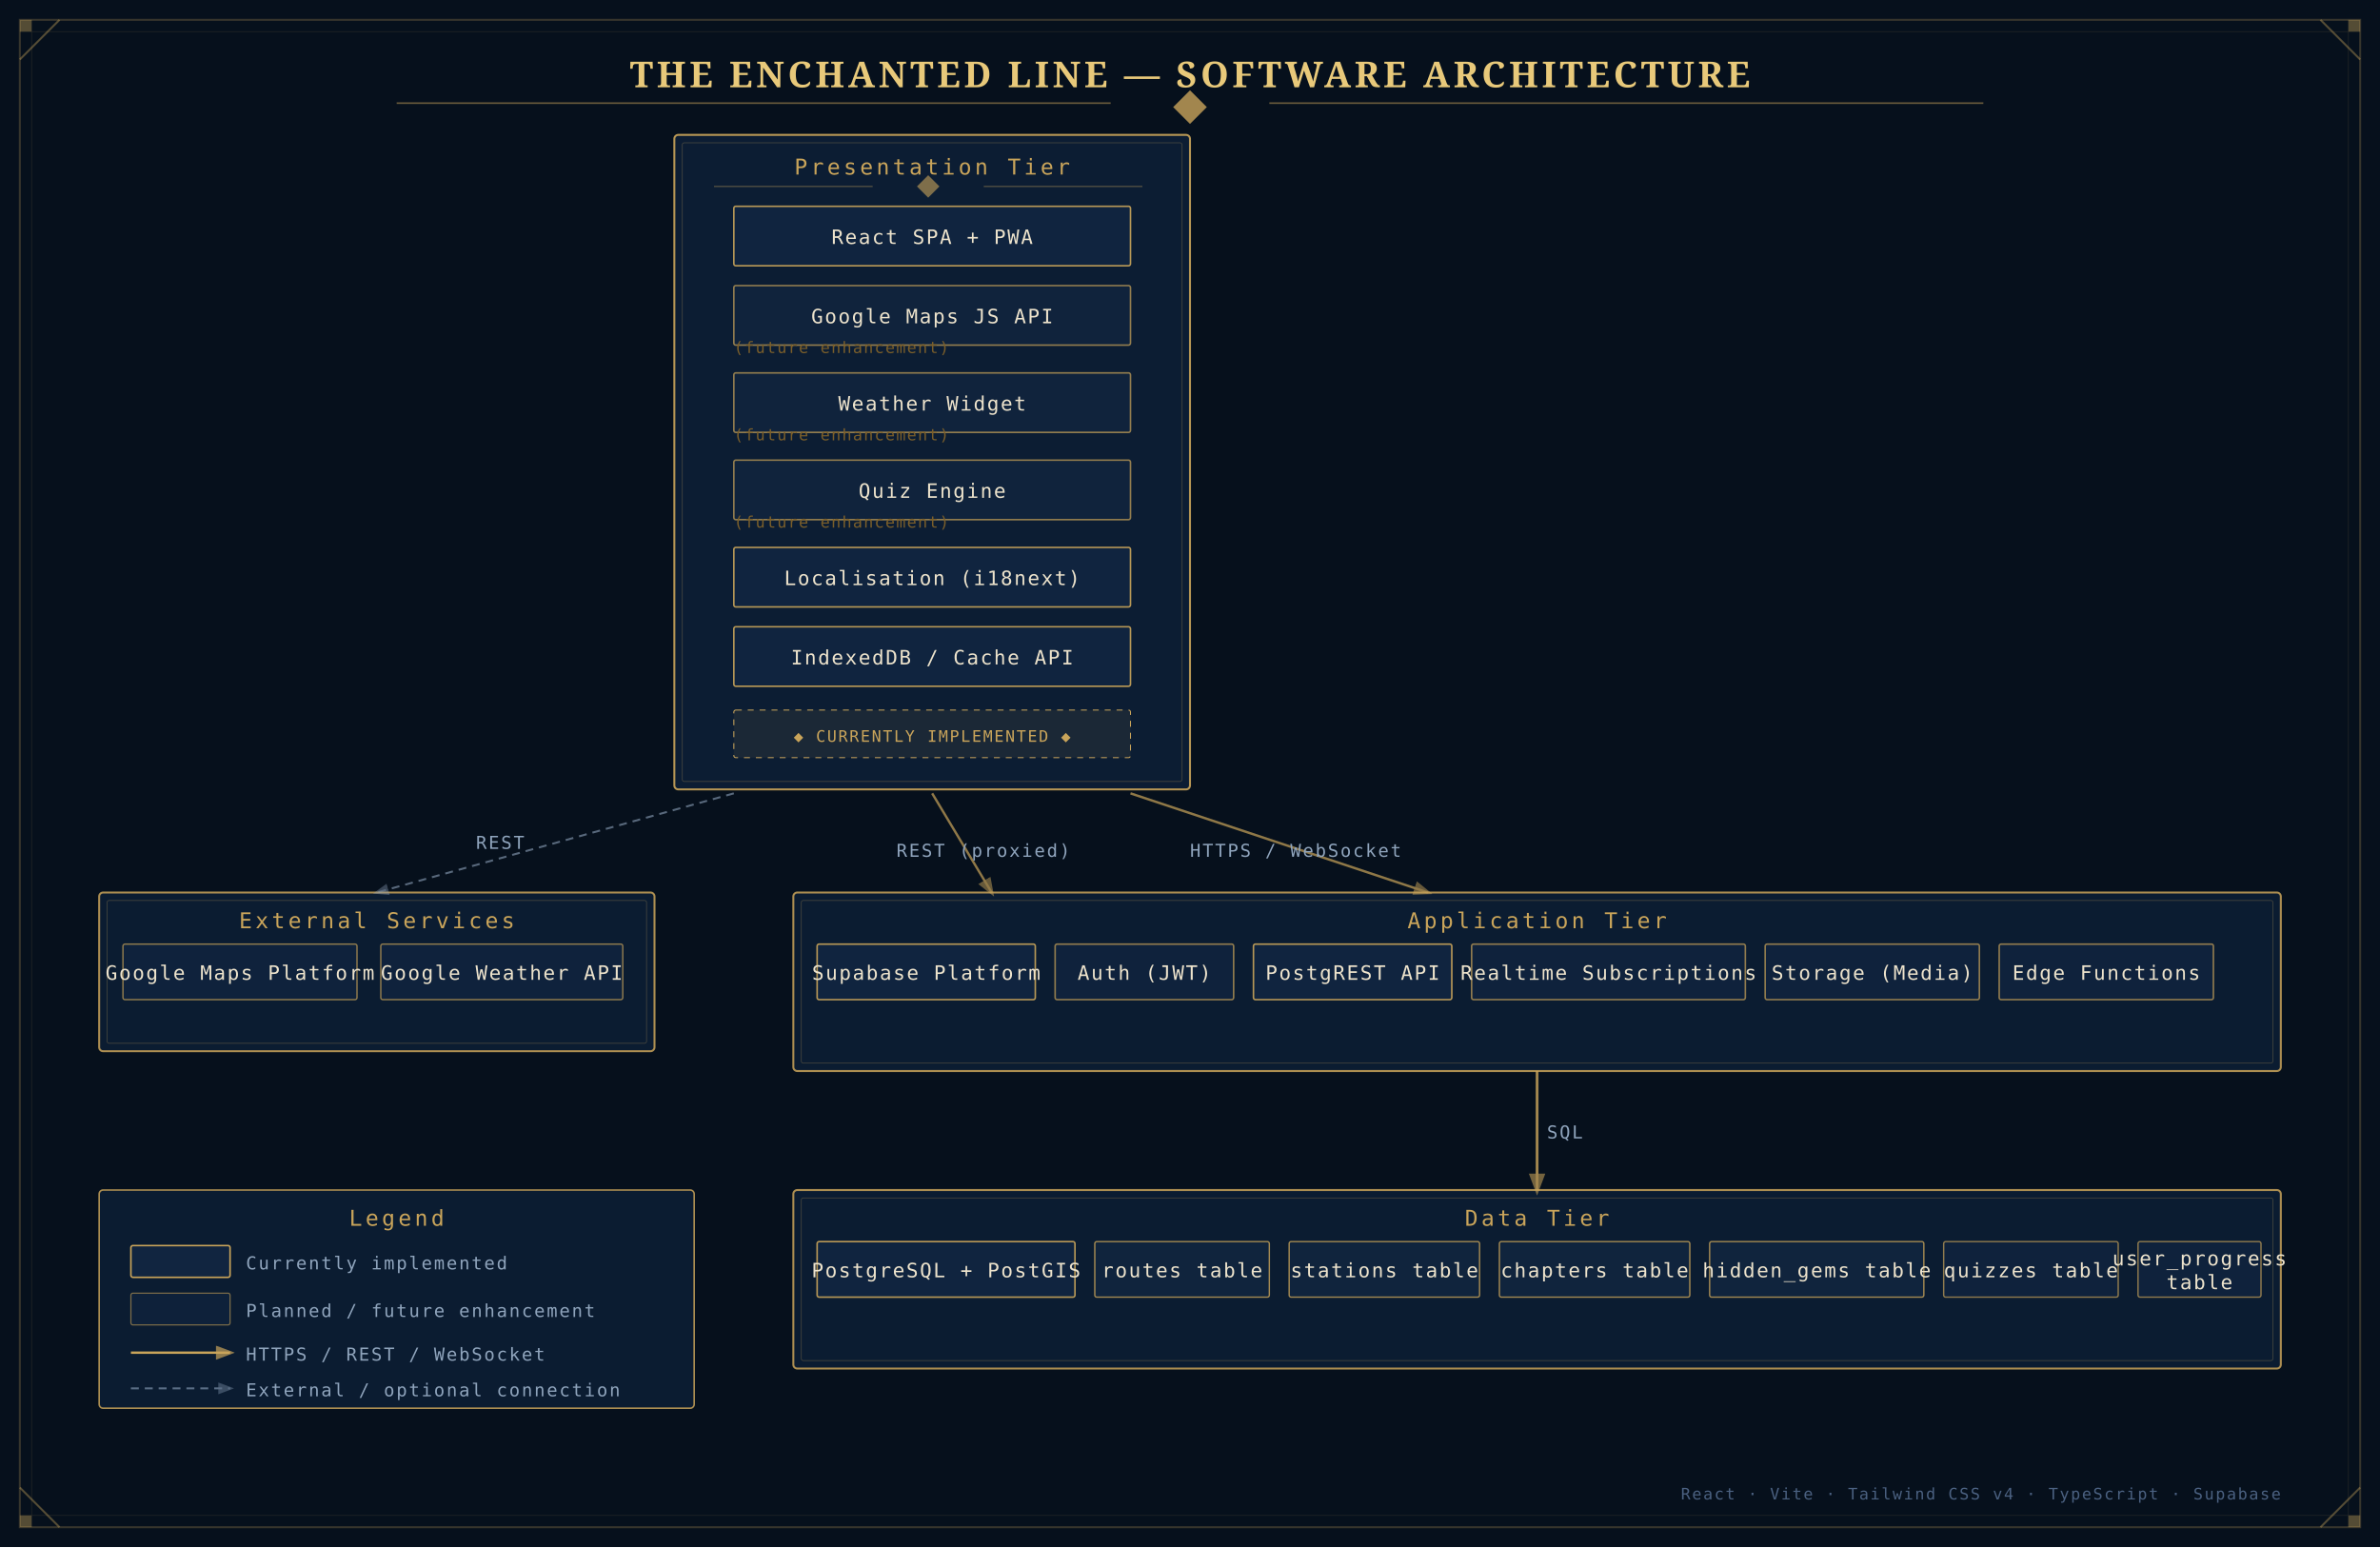
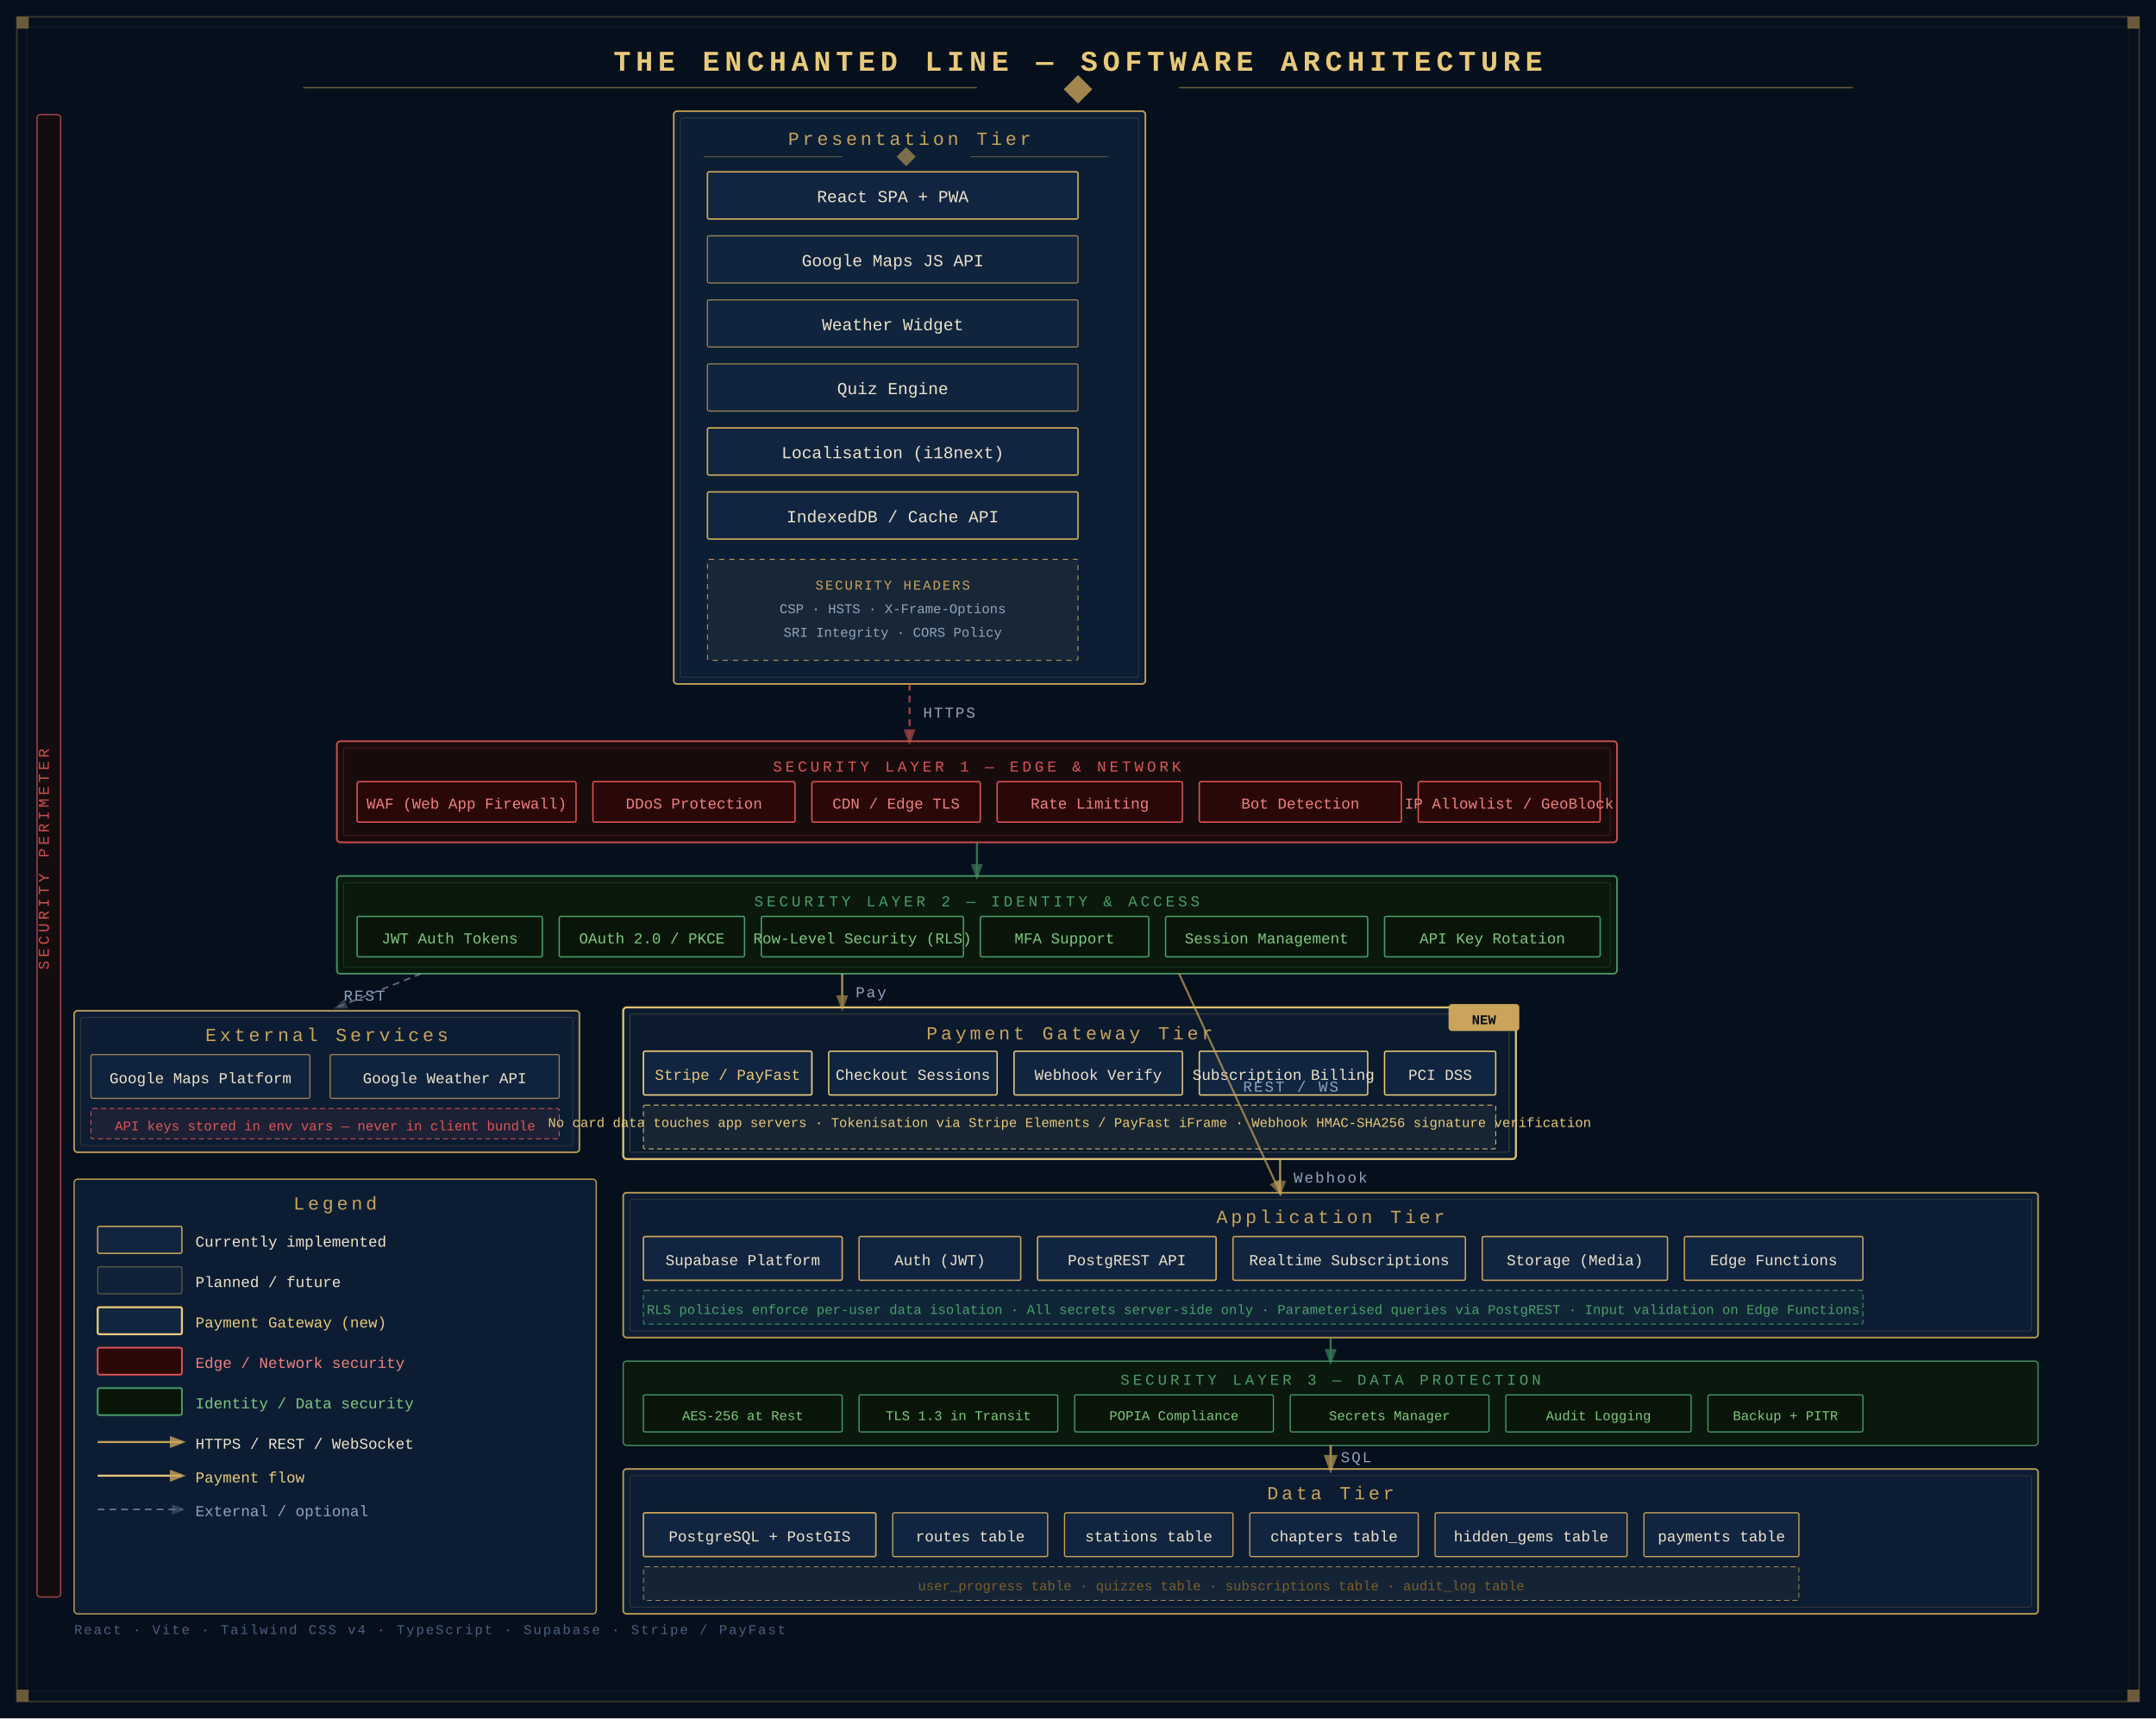
- <svg xmlns="http://www.w3.org/2000/svg" viewBox="0 0 1200 780" width="1200" height="780" style="font-family:'DM Mono',monospace">
+ <svg xmlns="http://www.w3.org/2000/svg" viewBox="0 0 1280 1020" width="1280" height="1020">
  <defs>
    <style>
-       .tier-label { font-family: 'DM Mono', monospace; font-size: 11px; fill: #c9a45a; letter-spacing: 0.15em; text-transform: uppercase; }
-       .box-label  { font-family: 'DM Mono', monospace; font-size: 10px; fill: #ede3cc; letter-spacing: 0.08em; }
-       .conn-label { font-family: 'DM Mono', monospace; font-size: 9px;  fill: #8fa4bc; letter-spacing: 0.1em; }
-       .note-label { font-family: 'DM Mono', monospace; font-size: 8px;  fill: #7a5e2a; letter-spacing: 0.08em; }
+       text { font-family: 'DM Mono', 'Courier New', monospace; }
+       .tier-label { font-size: 11px; fill: #c9a45a; letter-spacing: 2px; }
+       .box-label  { font-size: 10px; fill: #ede3cc; }
+       .conn-label { font-size: 9px;  fill: #8fa4bc; letter-spacing: 1px; }
+       .note-label { font-size: 8px;  fill: #7a5e2a; }
+       .section-title { font-size: 12px; fill: #e8c97a; font-weight: bold; letter-spacing: 1px; }
    </style>
    <marker id="arrow" markerWidth="8" markerHeight="8" refX="6" refY="3" orient="auto">
-       <path d="M0,0 L0,6 L8,3 z" fill="#c9a45a" opacity="0.7" />
+       <path d="M0,0 L0,6 L8,3 z" fill="#c9a45a" opacity="0.8" />
+     </marker>
+     <marker id="arrow-red" markerWidth="8" markerHeight="8" refX="6" refY="3" orient="auto">
+       <path d="M0,0 L0,6 L8,3 z" fill="#e05555" opacity="0.8" />
+     </marker>
+     <marker id="arrow-green" markerWidth="8" markerHeight="8" refX="6" refY="3" orient="auto">
+       <path d="M0,0 L0,6 L8,3 z" fill="#4a9e6a" opacity="0.8" />
    </marker>
    <marker id="arrow-dim" markerWidth="8" markerHeight="8" refX="6" refY="3" orient="auto">
-       <path d="M0,0 L0,6 L8,3 z" fill="#8fa4bc" opacity="0.6" />
+       <path d="M0,0 L0,6 L8,3 z" fill="#8fa4bc" opacity="0.5" />
    </marker>
  </defs>
-   <rect width="1200" height="780" fill="#06101c" />
-   <rect x="10" y="10" width="1180" height="760" fill="none" stroke="#c9a45a" stroke-width="1" opacity="0.25" />
-   <rect x="16" y="16" width="1168" height="748" fill="none" stroke="#c9a45a" stroke-width="0.5" opacity="0.1" />
-   <g opacity="0.4">
-     <line x1="10" y1="30" x2="30" y2="10" stroke="#c9a45a" stroke-width="1" />
-     <rect x="10" y="10" width="6" height="6" fill="#c9a45a" />
-   </g>
-   <g opacity="0.4">
-     <line x1="1190" y1="30" x2="1170" y2="10" stroke="#c9a45a" stroke-width="1" />
-     <rect x="1184" y="10" width="6" height="6" fill="#c9a45a" />
-   </g>
-   <g opacity="0.4">
-     <line x1="10" y1="750" x2="30" y2="770" stroke="#c9a45a" stroke-width="1" />
-     <rect x="10" y="764" width="6" height="6" fill="#c9a45a" />
-   </g>
-   <g opacity="0.4">
-     <line x1="1190" y1="750" x2="1170" y2="770" stroke="#c9a45a" stroke-width="1" />
-     <rect x="1184" y="764" width="6" height="6" fill="#c9a45a" />
-   </g>
-   <text x="600" y="44" text-anchor="middle" font-family="'Playfair Display',serif" font-size="18" font-weight="700" fill="#e8c97a" letter-spacing="0.1em">THE ENCHANTED LINE — SOFTWARE ARCHITECTURE</text>
-   <line x1="200" y1="52" x2="560" y2="52" stroke="#c9a45a" stroke-width="0.8" opacity="0.5" />
-   <rect x="594" y="48" width="12" height="12" fill="#c9a45a" transform="rotate(45 600 54)" opacity="0.8" />
-   <line x1="640" y1="52" x2="1000" y2="52" stroke="#c9a45a" stroke-width="0.8" opacity="0.5" />
-   <rect x="340" y="68" width="260" height="330" rx="2" fill="#0c1e35" stroke="#c9a45a" stroke-width="1" opacity="0.9" />
-   <rect x="344" y="72" width="252" height="322" rx="1" fill="none" stroke="#c9a45a" stroke-width="0.4" opacity="0.3" />
-   <text x="470" y="88" text-anchor="middle" class="tier-label">Presentation Tier</text>
-   <line x1="360" y1="94" x2="440" y2="94" stroke="#c9a45a" stroke-width="0.6" opacity="0.4" />
-   <rect x="464" y="90" width="8" height="8" fill="#c9a45a" transform="rotate(45 468 94)" opacity="0.6" />
-   <line x1="496" y1="94" x2="576" y2="94" stroke="#c9a45a" stroke-width="0.6" opacity="0.4" />
-   <rect x="370" y="104" width="200" height="30" rx="1" fill="#112540" stroke="#c9a45a" stroke-width="0.8" opacity="0.9" />
-   <text x="470" y="123" text-anchor="middle" class="box-label">React SPA + PWA</text>
-   <rect x="370" y="144" width="200" height="30" rx="1" fill="#112540" stroke="#c9a45a" stroke-width="0.8" opacity="0.7" />
-   <text x="470" y="163" text-anchor="middle" class="box-label">Google Maps JS API</text>
-   <text x="370" y="178" class="note-label">  (future enhancement)</text>
-   <rect x="370" y="188" width="200" height="30" rx="1" fill="#112540" stroke="#c9a45a" stroke-width="0.8" opacity="0.7" />
-   <text x="470" y="207" text-anchor="middle" class="box-label">Weather Widget</text>
-   <text x="370" y="222" class="note-label">  (future enhancement)</text>
-   <rect x="370" y="232" width="200" height="30" rx="1" fill="#112540" stroke="#c9a45a" stroke-width="0.8" opacity="0.7" />
-   <text x="470" y="251" text-anchor="middle" class="box-label">Quiz Engine</text>
-   <text x="370" y="266" class="note-label">  (future enhancement)</text>
-   <rect x="370" y="276" width="200" height="30" rx="1" fill="#112540" stroke="#c9a45a" stroke-width="0.8" opacity="0.9" />
-   <text x="470" y="295" text-anchor="middle" class="box-label">Localisation (i18next)</text>
-   <rect x="370" y="316" width="200" height="30" rx="1" fill="#112540" stroke="#c9a45a" stroke-width="0.8" opacity="0.9" />
-   <text x="470" y="335" text-anchor="middle" class="box-label">IndexedDB / Cache API</text>
-   <rect x="370" y="358" width="200" height="24" rx="1" fill="rgba(201,164,90,0.08)" stroke="#c9a45a" stroke-width="0.5" stroke-dasharray="3 3" />
-   <text x="470" y="374" text-anchor="middle" font-family="'DM Mono',monospace" font-size="8" fill="#c9a45a" letter-spacing="0.1em">◆ CURRENTLY IMPLEMENTED ◆</text>
-   <rect x="50" y="450" width="280" height="80" rx="2" fill="#0c1e35" stroke="#c9a45a" stroke-width="1" opacity="0.85" />
-   <rect x="54" y="454" width="272" height="72" rx="1" fill="none" stroke="#c9a45a" stroke-width="0.4" opacity="0.3" />
-   <text x="190" y="468" text-anchor="middle" class="tier-label">External Services</text>
-   <rect x="62" y="476" width="118" height="28" rx="1" fill="#112540" stroke="#c9a45a" stroke-width="0.7" opacity="0.7" />
-   <text x="121" y="494" text-anchor="middle" class="box-label">Google Maps Platform</text>
-   <rect x="192" y="476" width="122" height="28" rx="1" fill="#112540" stroke="#c9a45a" stroke-width="0.7" opacity="0.7" />
-   <text x="253" y="494" text-anchor="middle" class="box-label">Google Weather API</text>
-   <rect x="400" y="450" width="750" height="90" rx="2" fill="#0c1e35" stroke="#c9a45a" stroke-width="1" opacity="0.85" />
-   <rect x="404" y="454" width="742" height="82" rx="1" fill="none" stroke="#c9a45a" stroke-width="0.4" opacity="0.3" />
-   <text x="775" y="468" text-anchor="middle" class="tier-label">Application Tier</text>
-   <rect x="412" y="476" width="110" height="28" rx="1" fill="#112540" stroke="#c9a45a" stroke-width="0.8" opacity="0.9" />
-   <text x="467" y="494" text-anchor="middle" class="box-label">Supabase Platform</text>
-   <rect x="532" y="476" width="90" height="28" rx="1" fill="#112540" stroke="#c9a45a" stroke-width="0.8" opacity="0.7" />
-   <text x="577" y="494" text-anchor="middle" class="box-label">Auth (JWT)</text>
-   <rect x="632" y="476" width="100" height="28" rx="1" fill="#112540" stroke="#c9a45a" stroke-width="0.8" opacity="0.9" />
-   <text x="682" y="494" text-anchor="middle" class="box-label">PostgREST API</text>
-   <rect x="742" y="476" width="138" height="28" rx="1" fill="#112540" stroke="#c9a45a" stroke-width="0.8" opacity="0.7" />
-   <text x="811" y="494" text-anchor="middle" class="box-label">Realtime Subscriptions</text>
-   <rect x="890" y="476" width="108" height="28" rx="1" fill="#112540" stroke="#c9a45a" stroke-width="0.8" opacity="0.7" />
-   <text x="944" y="494" text-anchor="middle" class="box-label">Storage (Media)</text>
-   <rect x="1008" y="476" width="108" height="28" rx="1" fill="#112540" stroke="#c9a45a" stroke-width="0.8" opacity="0.7" />
-   <text x="1062" y="494" text-anchor="middle" class="box-label">Edge Functions</text>
-   <rect x="400" y="600" width="750" height="90" rx="2" fill="#0c1e35" stroke="#c9a45a" stroke-width="1" opacity="0.85" />
-   <rect x="404" y="604" width="742" height="82" rx="1" fill="none" stroke="#c9a45a" stroke-width="0.4" opacity="0.3" />
-   <text x="775" y="618" text-anchor="middle" class="tier-label">Data Tier</text>
-   <rect x="412" y="626" width="130" height="28" rx="1" fill="#112540" stroke="#c9a45a" stroke-width="0.8" opacity="0.9" />
-   <text x="477" y="644" text-anchor="middle" class="box-label">PostgreSQL + PostGIS</text>
-   <rect x="552" y="626" width="88" height="28" rx="1" fill="#112540" stroke="#c9a45a" stroke-width="0.7" opacity="0.8" />
-   <text x="596" y="644" text-anchor="middle" class="box-label">routes table</text>
-   <rect x="650" y="626" width="96" height="28" rx="1" fill="#112540" stroke="#c9a45a" stroke-width="0.7" opacity="0.8" />
-   <text x="698" y="644" text-anchor="middle" class="box-label">stations table</text>
-   <rect x="756" y="626" width="96" height="28" rx="1" fill="#112540" stroke="#c9a45a" stroke-width="0.7" opacity="0.8" />
-   <text x="804" y="644" text-anchor="middle" class="box-label">chapters table</text>
-   <rect x="862" y="626" width="108" height="28" rx="1" fill="#112540" stroke="#c9a45a" stroke-width="0.7" opacity="0.8" />
-   <text x="916" y="644" text-anchor="middle" class="box-label">hidden_gems table</text>
-   <rect x="980" y="626" width="88" height="28" rx="1" fill="#112540" stroke="#c9a45a" stroke-width="0.7" opacity="0.7" />
-   <text x="1024" y="644" text-anchor="middle" class="box-label">quizzes table</text>
-   <rect x="1078" y="626" width="62" height="28" rx="1" fill="#112540" stroke="#c9a45a" stroke-width="0.7" opacity="0.7" />
-   <text x="1109" y="638" text-anchor="middle" class="box-label" font-size="9">user_progress</text>
-   <text x="1109" y="650" text-anchor="middle" class="box-label" font-size="9">table</text>
-   <line x1="370" y1="400" x2="190" y2="450" stroke="#8fa4bc" stroke-width="1" stroke-dasharray="4 3" opacity="0.6" marker-end="url(#arrow-dim)" />
-   <text x="240" y="428" class="conn-label">REST</text>
-   <line x1="470" y1="400" x2="500" y2="450" stroke="#c9a45a" stroke-width="1.2" opacity="0.7" marker-end="url(#arrow)" />
-   <text x="452" y="432" class="conn-label">REST (proxied)</text>
-   <line x1="570" y1="400" x2="720" y2="450" stroke="#c9a45a" stroke-width="1.2" opacity="0.7" marker-end="url(#arrow)" />
-   <text x="600" y="432" class="conn-label">HTTPS / WebSocket</text>
-   <line x1="775" y1="540" x2="775" y2="600" stroke="#c9a45a" stroke-width="1.4" opacity="0.8" marker-end="url(#arrow)" />
-   <text x="780" y="574" class="conn-label">SQL</text>
-   <rect x="50" y="600" width="300" height="110" rx="2" fill="#0c1e35" stroke="#c9a45a" stroke-width="0.8" opacity="0.85" />
-   <text x="200" y="618" text-anchor="middle" class="tier-label">Legend</text>
-   <rect x="66" y="628" width="50" height="16" rx="1" fill="#112540" stroke="#c9a45a" stroke-width="0.8" />
-   <text x="124" y="640" class="conn-label">Currently implemented</text>
-   <rect x="66" y="652" width="50" height="16" rx="1" fill="#112540" stroke="#c9a45a" stroke-width="0.6" opacity="0.6" />
-   <text x="124" y="664" class="conn-label">Planned / future enhancement</text>
-   <line x1="66" y1="682" x2="116" y2="682" stroke="#c9a45a" stroke-width="1.2" marker-end="url(#arrow)" />
-   <text x="124" y="686" class="conn-label">HTTPS / REST / WebSocket</text>
-   <line x1="66" y1="700" x2="116" y2="700" stroke="#8fa4bc" stroke-width="1" stroke-dasharray="4 3" opacity="0.6" marker-end="url(#arrow-dim)" />
-   <text x="124" y="704" class="conn-label">External / optional connection</text>
-   <text x="1150" y="756" text-anchor="end" font-family="'DM Mono',monospace" font-size="8" fill="#4a6080" letter-spacing="0.1em">React · Vite · Tailwind CSS v4 · TypeScript · Supabase</text>
+   <rect width="1280" height="1020" fill="#06101c" />
+   <rect x="10" y="10" width="1260" height="1000" fill="none" stroke="#c9a45a" stroke-width="1" opacity="0.25" />
+   <rect x="16" y="16" width="1248" height="988" fill="none" stroke="#c9a45a" stroke-width="0.4" opacity="0.1" />
+   <rect x="10" y="10" width="7" height="7" fill="#c9a45a" opacity="0.5" />
+   <rect x="1263" y="10" width="7" height="7" fill="#c9a45a" opacity="0.5" />
+   <rect x="10" y="1003" width="7" height="7" fill="#c9a45a" opacity="0.5" />
+   <rect x="1263" y="1003" width="7" height="7" fill="#c9a45a" opacity="0.5" />
+   <text x="640" y="42" text-anchor="middle" font-size="17" fill="#e8c97a" letter-spacing="3" font-weight="bold">THE ENCHANTED LINE — SOFTWARE ARCHITECTURE</text>
+   <line x1="180" y1="52" x2="580" y2="52" stroke="#c9a45a" stroke-width="0.8" opacity="0.5" />
+   <rect x="634" y="47" width="12" height="12" fill="#c9a45a" opacity="0.8" transform="rotate(45 640 53)" />
+   <line x1="700" y1="52" x2="1100" y2="52" stroke="#c9a45a" stroke-width="0.8" opacity="0.5" />
+   <rect x="22" y="68" width="14" height="880" rx="2" fill="#1a0a0a" stroke="#e05555" stroke-width="0.8" opacity="0.7" />
+   <text x="29" y="510" text-anchor="middle" fill="#e05555" font-size="9" letter-spacing="2" transform="rotate(-90 29 510)" opacity="0.9">SECURITY PERIMETER</text>
+   <rect x="400" y="66" width="280" height="340" rx="2" fill="#0c1e35" stroke="#c9a45a" stroke-width="1" opacity="0.95" />
+   <rect x="404" y="70" width="272" height="332" rx="1" fill="none" stroke="#c9a45a" stroke-width="0.4" opacity="0.25" />
+   <text x="540" y="86" text-anchor="middle" class="tier-label">Presentation Tier</text>
+   <line x1="418" y1="93" x2="500" y2="93" stroke="#c9a45a" stroke-width="0.6" opacity="0.4" />
+   <rect x="534" y="89" width="8" height="8" fill="#c9a45a" opacity="0.6" transform="rotate(45 538 93)" />
+   <line x1="576" y1="93" x2="658" y2="93" stroke="#c9a45a" stroke-width="0.6" opacity="0.4" />
+   <rect x="420" y="102" width="220" height="28" rx="1" fill="#112540" stroke="#c9a45a" stroke-width="0.9" />
+   <text x="530" y="120" text-anchor="middle" class="box-label">React SPA + PWA</text>
+   <rect x="420" y="140" width="220" height="28" rx="1" fill="#112540" stroke="#c9a45a" stroke-width="0.7" opacity="0.75" />
+   <text x="530" y="158" text-anchor="middle" class="box-label">Google Maps JS API</text>
+   <rect x="420" y="178" width="220" height="28" rx="1" fill="#112540" stroke="#c9a45a" stroke-width="0.7" opacity="0.75" />
+   <text x="530" y="196" text-anchor="middle" class="box-label">Weather Widget</text>
+   <rect x="420" y="216" width="220" height="28" rx="1" fill="#112540" stroke="#c9a45a" stroke-width="0.7" opacity="0.75" />
+   <text x="530" y="234" text-anchor="middle" class="box-label">Quiz Engine</text>
+   <rect x="420" y="254" width="220" height="28" rx="1" fill="#112540" stroke="#c9a45a" stroke-width="0.9" />
+   <text x="530" y="272" text-anchor="middle" class="box-label">Localisation (i18next)</text>
+   <rect x="420" y="292" width="220" height="28" rx="1" fill="#112540" stroke="#c9a45a" stroke-width="0.9" />
+   <text x="530" y="310" text-anchor="middle" class="box-label">IndexedDB / Cache API</text>
+   <rect x="420" y="332" width="220" height="60" rx="1" fill="rgba(201,164,90,0.07)" stroke="#c9a45a" stroke-width="0.5" stroke-dasharray="3 3" />
+   <text x="530" y="350" text-anchor="middle" font-size="8" fill="#c9a45a" letter-spacing="1">SECURITY HEADERS</text>
+   <text x="530" y="364" text-anchor="middle" font-size="8" fill="#8fa4bc">CSP · HSTS · X-Frame-Options</text>
+   <text x="530" y="378" text-anchor="middle" font-size="8" fill="#8fa4bc">SRI Integrity · CORS Policy</text>
+   <rect x="200" y="440" width="760" height="60" rx="2" fill="#1a0a0a" stroke="#e05555" stroke-width="1" opacity="0.9" />
+   <rect x="204" y="444" width="752" height="52" rx="1" fill="none" stroke="#e05555" stroke-width="0.4" opacity="0.3" />
+   <text x="580" y="458" text-anchor="middle" font-size="9" fill="#e05555" letter-spacing="2">SECURITY LAYER 1 — EDGE &amp; NETWORK</text>
+   <rect x="212" y="464" width="130" height="24" rx="1" fill="#2a0808" stroke="#e05555" stroke-width="0.8" />
+   <text x="277" y="480" text-anchor="middle" font-size="9" fill="#f08080">WAF (Web App Firewall)</text>
+   <rect x="352" y="464" width="120" height="24" rx="1" fill="#2a0808" stroke="#e05555" stroke-width="0.8" />
+   <text x="412" y="480" text-anchor="middle" font-size="9" fill="#f08080">DDoS Protection</text>
+   <rect x="482" y="464" width="100" height="24" rx="1" fill="#2a0808" stroke="#e05555" stroke-width="0.8" />
+   <text x="532" y="480" text-anchor="middle" font-size="9" fill="#f08080">CDN / Edge TLS</text>
+   <rect x="592" y="464" width="110" height="24" rx="1" fill="#2a0808" stroke="#e05555" stroke-width="0.8" />
+   <text x="647" y="480" text-anchor="middle" font-size="9" fill="#f08080">Rate Limiting</text>
+   <rect x="712" y="464" width="120" height="24" rx="1" fill="#2a0808" stroke="#e05555" stroke-width="0.8" />
+   <text x="772" y="480" text-anchor="middle" font-size="9" fill="#f08080">Bot Detection</text>
+   <rect x="842" y="464" width="108" height="24" rx="1" fill="#2a0808" stroke="#e05555" stroke-width="0.8" />
+   <text x="896" y="480" text-anchor="middle" font-size="9" fill="#f08080">IP Allowlist / GeoBlock</text>
+   <rect x="200" y="520" width="760" height="58" rx="2" fill="#0a1a0a" stroke="#4a9e6a" stroke-width="1" opacity="0.9" />
+   <rect x="204" y="524" width="752" height="50" rx="1" fill="none" stroke="#4a9e6a" stroke-width="0.4" opacity="0.3" />
+   <text x="580" y="538" text-anchor="middle" font-size="9" fill="#4a9e6a" letter-spacing="2">SECURITY LAYER 2 — IDENTITY &amp; ACCESS</text>
+   <rect x="212" y="544" width="110" height="24" rx="1" fill="#081508" stroke="#4a9e6a" stroke-width="0.8" />
+   <text x="267" y="560" text-anchor="middle" font-size="9" fill="#80c880">JWT Auth Tokens</text>
+   <rect x="332" y="544" width="110" height="24" rx="1" fill="#081508" stroke="#4a9e6a" stroke-width="0.8" />
+   <text x="387" y="560" text-anchor="middle" font-size="9" fill="#80c880">OAuth 2.0 / PKCE</text>
+   <rect x="452" y="544" width="120" height="24" rx="1" fill="#081508" stroke="#4a9e6a" stroke-width="0.8" />
+   <text x="512" y="560" text-anchor="middle" font-size="9" fill="#80c880">Row-Level Security (RLS)</text>
+   <rect x="582" y="544" width="100" height="24" rx="1" fill="#081508" stroke="#4a9e6a" stroke-width="0.8" />
+   <text x="632" y="560" text-anchor="middle" font-size="9" fill="#80c880">MFA Support</text>
+   <rect x="692" y="544" width="120" height="24" rx="1" fill="#081508" stroke="#4a9e6a" stroke-width="0.8" />
+   <text x="752" y="560" text-anchor="middle" font-size="9" fill="#80c880">Session Management</text>
+   <rect x="822" y="544" width="128" height="24" rx="1" fill="#081508" stroke="#4a9e6a" stroke-width="0.8" />
+   <text x="886" y="560" text-anchor="middle" font-size="9" fill="#80c880">API Key Rotation</text>
+   <rect x="44" y="600" width="300" height="84" rx="2" fill="#0c1e35" stroke="#c9a45a" stroke-width="1" opacity="0.9" />
+   <rect x="48" y="604" width="292" height="76" rx="1" fill="none" stroke="#c9a45a" stroke-width="0.4" opacity="0.25" />
+   <text x="194" y="618" text-anchor="middle" class="tier-label">External Services</text>
+   <rect x="54" y="626" width="130" height="26" rx="1" fill="#112540" stroke="#c9a45a" stroke-width="0.7" opacity="0.75" />
+   <text x="119" y="643" text-anchor="middle" font-size="9" fill="#ede3cc">Google Maps Platform</text>
+   <rect x="196" y="626" width="136" height="26" rx="1" fill="#112540" stroke="#c9a45a" stroke-width="0.7" opacity="0.75" />
+   <text x="264" y="643" text-anchor="middle" font-size="9" fill="#ede3cc">Google Weather API</text>
+   <rect x="54" y="658" width="278" height="18" rx="1" fill="rgba(224,85,85,0.08)" stroke="#e05555" stroke-width="0.5" stroke-dasharray="3 2" />
+   <text x="193" y="671" text-anchor="middle" font-size="8" fill="#e05555">API keys stored in env vars — never in client bundle</text>
+   <rect x="370" y="598" width="530" height="90" rx="2" fill="#0c1a2e" stroke="#e8c97a" stroke-width="1.2" opacity="0.95" />
+   <rect x="374" y="602" width="522" height="82" rx="1" fill="none" stroke="#e8c97a" stroke-width="0.4" opacity="0.3" />
+   <rect x="860" y="596" width="42" height="16" rx="2" fill="#c9a45a" />
+   <text x="881" y="608" text-anchor="middle" font-size="8" fill="#06101c" font-weight="bold">NEW</text>
+   <text x="635" y="617" text-anchor="middle" class="tier-label">Payment Gateway Tier</text>
+   <rect x="382" y="624" width="100" height="26" rx="1" fill="#112540" stroke="#e8c97a" stroke-width="0.9" />
+   <text x="432" y="641" text-anchor="middle" font-size="9" fill="#e8c97a">Stripe / PayFast</text>
+   <rect x="492" y="624" width="100" height="26" rx="1" fill="#112540" stroke="#e8c97a" stroke-width="0.8" />
+   <text x="542" y="641" text-anchor="middle" font-size="9" fill="#ede3cc">Checkout Sessions</text>
+   <rect x="602" y="624" width="100" height="26" rx="1" fill="#112540" stroke="#e8c97a" stroke-width="0.8" />
+   <text x="652" y="641" text-anchor="middle" font-size="9" fill="#ede3cc">Webhook Verify</text>
+   <rect x="712" y="624" width="100" height="26" rx="1" fill="#112540" stroke="#e8c97a" stroke-width="0.8" />
+   <text x="762" y="641" text-anchor="middle" font-size="9" fill="#ede3cc">Subscription Billing</text>
+   <rect x="822" y="624" width="66" height="26" rx="1" fill="#112540" stroke="#e8c97a" stroke-width="0.8" />
+   <text x="855" y="641" text-anchor="middle" font-size="9" fill="#ede3cc">PCI DSS</text>
+   <rect x="382" y="656" width="506" height="26" rx="1" fill="rgba(232,201,122,0.06)" stroke="#e8c97a" stroke-width="0.5" stroke-dasharray="3 2" />
+   <text x="635" y="669" text-anchor="middle" font-size="8" fill="#e8c97a">No card data touches app servers · Tokenisation via Stripe Elements / PayFast iFrame · Webhook HMAC-SHA256 signature verification</text>
+   <rect x="370" y="708" width="840" height="86" rx="2" fill="#0c1e35" stroke="#c9a45a" stroke-width="1" opacity="0.9" />
+   <rect x="374" y="712" width="832" height="78" rx="1" fill="none" stroke="#c9a45a" stroke-width="0.4" opacity="0.25" />
+   <text x="790" y="726" text-anchor="middle" class="tier-label">Application Tier</text>
+   <rect x="382" y="734" width="118" height="26" rx="1" fill="#112540" stroke="#c9a45a" stroke-width="0.9" />
+   <text x="441" y="751" text-anchor="middle" font-size="9" fill="#ede3cc">Supabase Platform</text>
+   <rect x="510" y="734" width="96" height="26" rx="1" fill="#112540" stroke="#c9a45a" stroke-width="0.8" />
+   <text x="558" y="751" text-anchor="middle" font-size="9" fill="#ede3cc">Auth (JWT)</text>
+   <rect x="616" y="734" width="106" height="26" rx="1" fill="#112540" stroke="#c9a45a" stroke-width="0.9" />
+   <text x="669" y="751" text-anchor="middle" font-size="9" fill="#ede3cc">PostgREST API</text>
+   <rect x="732" y="734" width="138" height="26" rx="1" fill="#112540" stroke="#c9a45a" stroke-width="0.8" />
+   <text x="801" y="751" text-anchor="middle" font-size="9" fill="#ede3cc">Realtime Subscriptions</text>
+   <rect x="880" y="734" width="110" height="26" rx="1" fill="#112540" stroke="#c9a45a" stroke-width="0.8" />
+   <text x="935" y="751" text-anchor="middle" font-size="9" fill="#ede3cc">Storage (Media)</text>
+   <rect x="1000" y="734" width="106" height="26" rx="1" fill="#112540" stroke="#c9a45a" stroke-width="0.8" />
+   <text x="1053" y="751" text-anchor="middle" font-size="9" fill="#ede3cc">Edge Functions</text>
+   <rect x="382" y="766" width="724" height="20" rx="1" fill="rgba(74,158,106,0.07)" stroke="#4a9e6a" stroke-width="0.5" stroke-dasharray="3 2" />
+   <text x="744" y="780" text-anchor="middle" font-size="8" fill="#4a9e6a">RLS policies enforce per-user data isolation · All secrets server-side only · Parameterised queries via PostgREST · Input validation on Edge Functions</text>
+   <rect x="370" y="808" width="840" height="50" rx="2" fill="#0a1a0a" stroke="#4a9e6a" stroke-width="0.8" opacity="0.85" />
+   <text x="790" y="822" text-anchor="middle" font-size="9" fill="#4a9e6a" letter-spacing="2">SECURITY LAYER 3 — DATA PROTECTION</text>
+   <rect x="382" y="828" width="118" height="22" rx="1" fill="#081508" stroke="#4a9e6a" stroke-width="0.7" />
+   <text x="441" y="843" text-anchor="middle" font-size="8" fill="#80c880">AES-256 at Rest</text>
+   <rect x="510" y="828" width="118" height="22" rx="1" fill="#081508" stroke="#4a9e6a" stroke-width="0.7" />
+   <text x="569" y="843" text-anchor="middle" font-size="8" fill="#80c880">TLS 1.3 in Transit</text>
+   <rect x="638" y="828" width="118" height="22" rx="1" fill="#081508" stroke="#4a9e6a" stroke-width="0.7" />
+   <text x="697" y="843" text-anchor="middle" font-size="8" fill="#80c880">POPIA Compliance</text>
+   <rect x="766" y="828" width="118" height="22" rx="1" fill="#081508" stroke="#4a9e6a" stroke-width="0.7" />
+   <text x="825" y="843" text-anchor="middle" font-size="8" fill="#80c880">Secrets Manager</text>
+   <rect x="894" y="828" width="110" height="22" rx="1" fill="#081508" stroke="#4a9e6a" stroke-width="0.7" />
+   <text x="949" y="843" text-anchor="middle" font-size="8" fill="#80c880">Audit Logging</text>
+   <rect x="1014" y="828" width="92" height="22" rx="1" fill="#081508" stroke="#4a9e6a" stroke-width="0.7" />
+   <text x="1060" y="843" text-anchor="middle" font-size="8" fill="#80c880">Backup + PITR</text>
+   <rect x="370" y="872" width="840" height="86" rx="2" fill="#0c1e35" stroke="#c9a45a" stroke-width="1" opacity="0.9" />
+   <rect x="374" y="876" width="832" height="78" rx="1" fill="none" stroke="#c9a45a" stroke-width="0.4" opacity="0.25" />
+   <text x="790" y="890" text-anchor="middle" class="tier-label">Data Tier</text>
+   <rect x="382" y="898" width="138" height="26" rx="1" fill="#112540" stroke="#c9a45a" stroke-width="0.9" />
+   <text x="451" y="915" text-anchor="middle" font-size="9" fill="#ede3cc">PostgreSQL + PostGIS</text>
+   <rect x="530" y="898" width="92" height="26" rx="1" fill="#112540" stroke="#c9a45a" stroke-width="0.7" />
+   <text x="576" y="915" text-anchor="middle" font-size="9" fill="#ede3cc">routes table</text>
+   <rect x="632" y="898" width="100" height="26" rx="1" fill="#112540" stroke="#c9a45a" stroke-width="0.7" />
+   <text x="682" y="915" text-anchor="middle" font-size="9" fill="#ede3cc">stations table</text>
+   <rect x="742" y="898" width="100" height="26" rx="1" fill="#112540" stroke="#c9a45a" stroke-width="0.7" />
+   <text x="792" y="915" text-anchor="middle" font-size="9" fill="#ede3cc">chapters table</text>
+   <rect x="852" y="898" width="114" height="26" rx="1" fill="#112540" stroke="#c9a45a" stroke-width="0.7" />
+   <text x="909" y="915" text-anchor="middle" font-size="9" fill="#ede3cc">hidden_gems table</text>
+   <rect x="976" y="898" width="92" height="26" rx="1" fill="#112540" stroke="#c9a45a" stroke-width="0.7" />
+   <text x="1022" y="915" text-anchor="middle" font-size="9" fill="#ede3cc">payments table</text>
+   <rect x="382" y="930" width="686" height="20" rx="1" fill="rgba(201,164,90,0.05)" stroke="#c9a45a" stroke-width="0.4" stroke-dasharray="3 2" />
+   <text x="725" y="944" text-anchor="middle" font-size="8" fill="#7a5e2a">user_progress table · quizzes table · subscriptions table · audit_log table</text>
+   <line x1="540" y1="406" x2="540" y2="440" stroke="#e05555" stroke-width="1.2" stroke-dasharray="4 3" opacity="0.7" marker-end="url(#arrow-red)" />
+   <text x="548" y="426" class="conn-label" fill="#e05555">HTTPS</text>
+   <line x1="580" y1="500" x2="580" y2="520" stroke="#4a9e6a" stroke-width="1.2" opacity="0.7" marker-end="url(#arrow-green)" />
+   <line x1="500" y1="578" x2="500" y2="598" stroke="#e8c97a" stroke-width="1.2" opacity="0.7" marker-end="url(#arrow)" />
+   <text x="508" y="592" class="conn-label" fill="#e8c97a">Pay</text>
+   <line x1="250" y1="578" x2="200" y2="598" stroke="#8fa4bc" stroke-width="1" stroke-dasharray="4 3" opacity="0.6" marker-end="url(#arrow-dim)" />
+   <text x="204" y="594" class="conn-label">REST</text>
+   <line x1="700" y1="578" x2="760" y2="708" stroke="#c9a45a" stroke-width="1.2" opacity="0.7" marker-end="url(#arrow)" />
+   <text x="738" y="648" class="conn-label">REST / WS</text>
+   <line x1="760" y1="688" x2="760" y2="708" stroke="#e8c97a" stroke-width="1.2" opacity="0.7" marker-end="url(#arrow)" />
+   <text x="768" y="702" class="conn-label" fill="#e8c97a">Webhook</text>
+   <line x1="790" y1="794" x2="790" y2="808" stroke="#4a9e6a" stroke-width="1.2" opacity="0.7" marker-end="url(#arrow-green)" />
+   <line x1="790" y1="858" x2="790" y2="872" stroke="#c9a45a" stroke-width="1.4" opacity="0.8" marker-end="url(#arrow)" />
+   <text x="796" y="868" class="conn-label">SQL</text>
+   <rect x="44" y="700" width="310" height="258" rx="2" fill="#0c1e35" stroke="#c9a45a" stroke-width="0.8" opacity="0.9" />
+   <text x="199" y="718" text-anchor="middle" class="tier-label">Legend</text>
+   <rect x="58" y="728" width="50" height="16" rx="1" fill="#112540" stroke="#c9a45a" stroke-width="0.8" />
+   <text x="116" y="740" font-size="9" fill="#ede3cc">Currently implemented</text>
+   <rect x="58" y="752" width="50" height="16" rx="1" fill="#112540" stroke="#c9a45a" stroke-width="0.5" opacity="0.6" />
+   <text x="116" y="764" font-size="9" fill="#ede3cc">Planned / future</text>
+   <rect x="58" y="776" width="50" height="16" rx="1" fill="#112540" stroke="#e8c97a" stroke-width="1.2" />
+   <text x="116" y="788" font-size="9" fill="#e8c97a">Payment Gateway (new)</text>
+   <rect x="58" y="800" width="50" height="16" rx="1" fill="#2a0808" stroke="#e05555" stroke-width="1" />
+   <text x="116" y="812" font-size="9" fill="#f08080">Edge / Network security</text>
+   <rect x="58" y="824" width="50" height="16" rx="1" fill="#081508" stroke="#4a9e6a" stroke-width="1" />
+   <text x="116" y="836" font-size="9" fill="#80c880">Identity / Data security</text>
+   <line x1="58" y1="856" x2="108" y2="856" stroke="#c9a45a" stroke-width="1.2" marker-end="url(#arrow)" />
+   <text x="116" y="860" font-size="9" fill="#ede3cc">HTTPS / REST / WebSocket</text>
+   <line x1="58" y1="876" x2="108" y2="876" stroke="#e8c97a" stroke-width="1.2" marker-end="url(#arrow)" />
+   <text x="116" y="880" font-size="9" fill="#e8c97a">Payment flow</text>
+   <line x1="58" y1="896" x2="108" y2="896" stroke="#8fa4bc" stroke-width="1" stroke-dasharray="4 3" opacity="0.6" marker-end="url(#arrow-dim)" />
+   <text x="116" y="900" font-size="9" fill="#8fa4bc">External / optional</text>
+   <text x="44" y="970" font-size="8" fill="#4a6080" letter-spacing="1">React · Vite · Tailwind CSS v4 · TypeScript · Supabase · Stripe / PayFast</text>
</svg>
